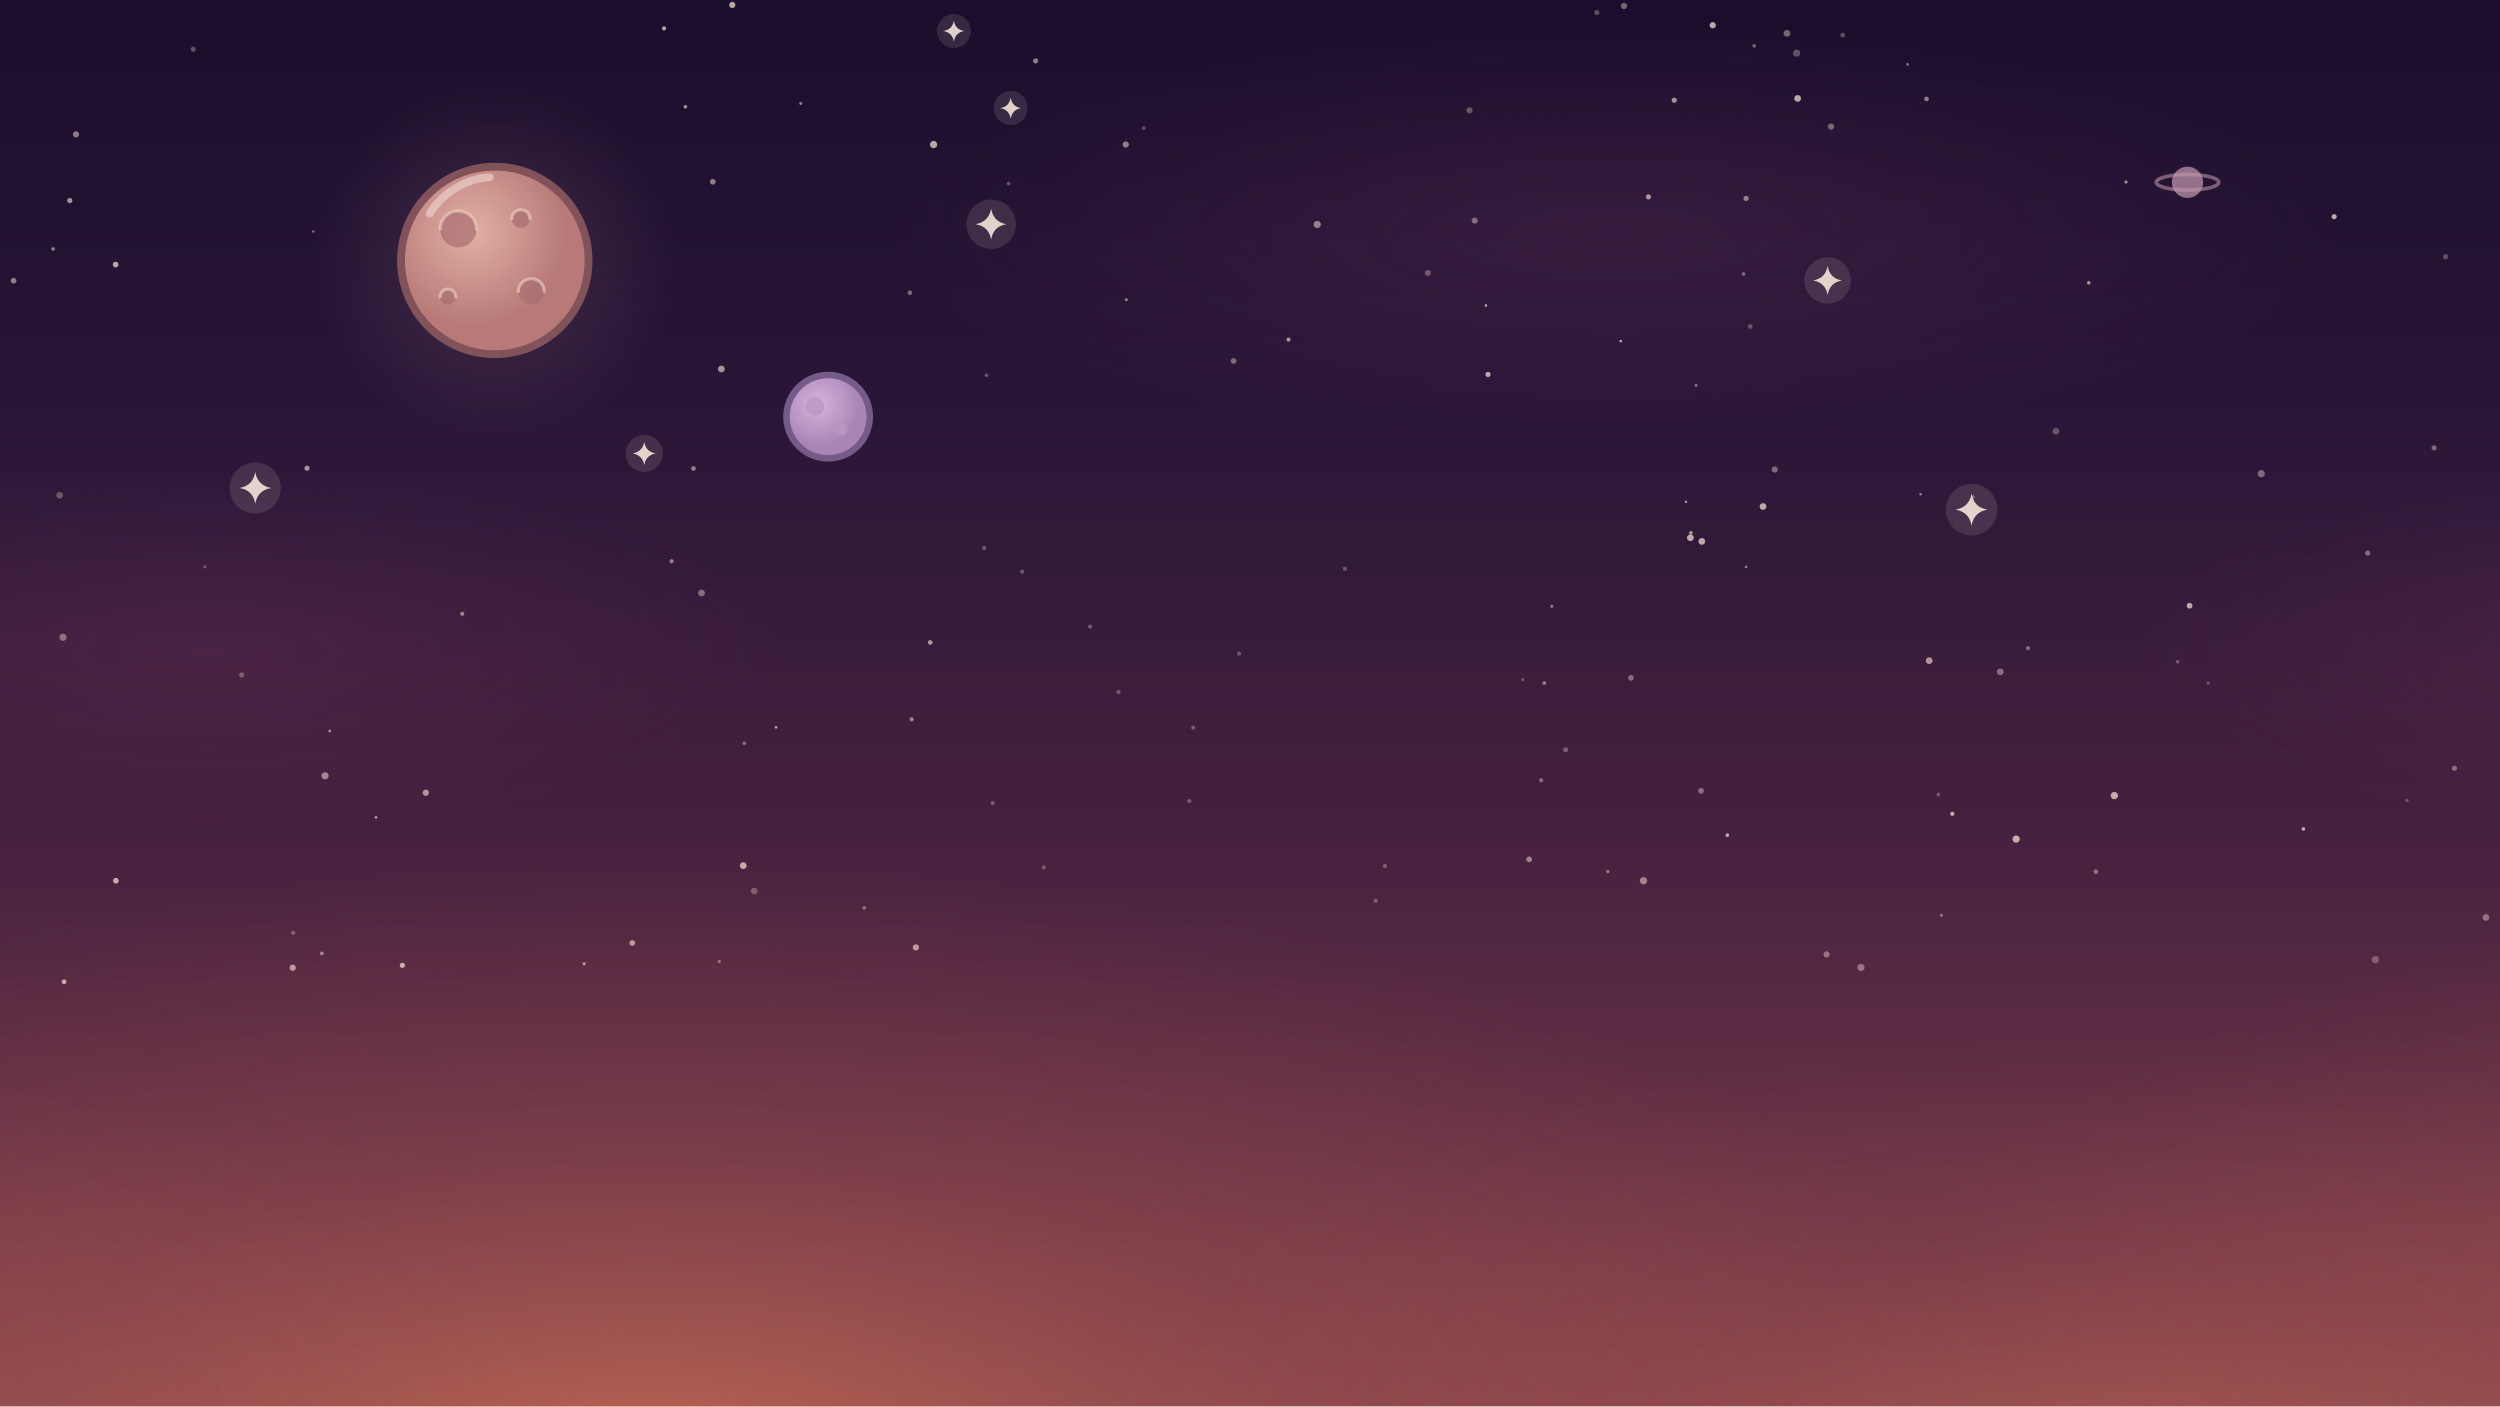
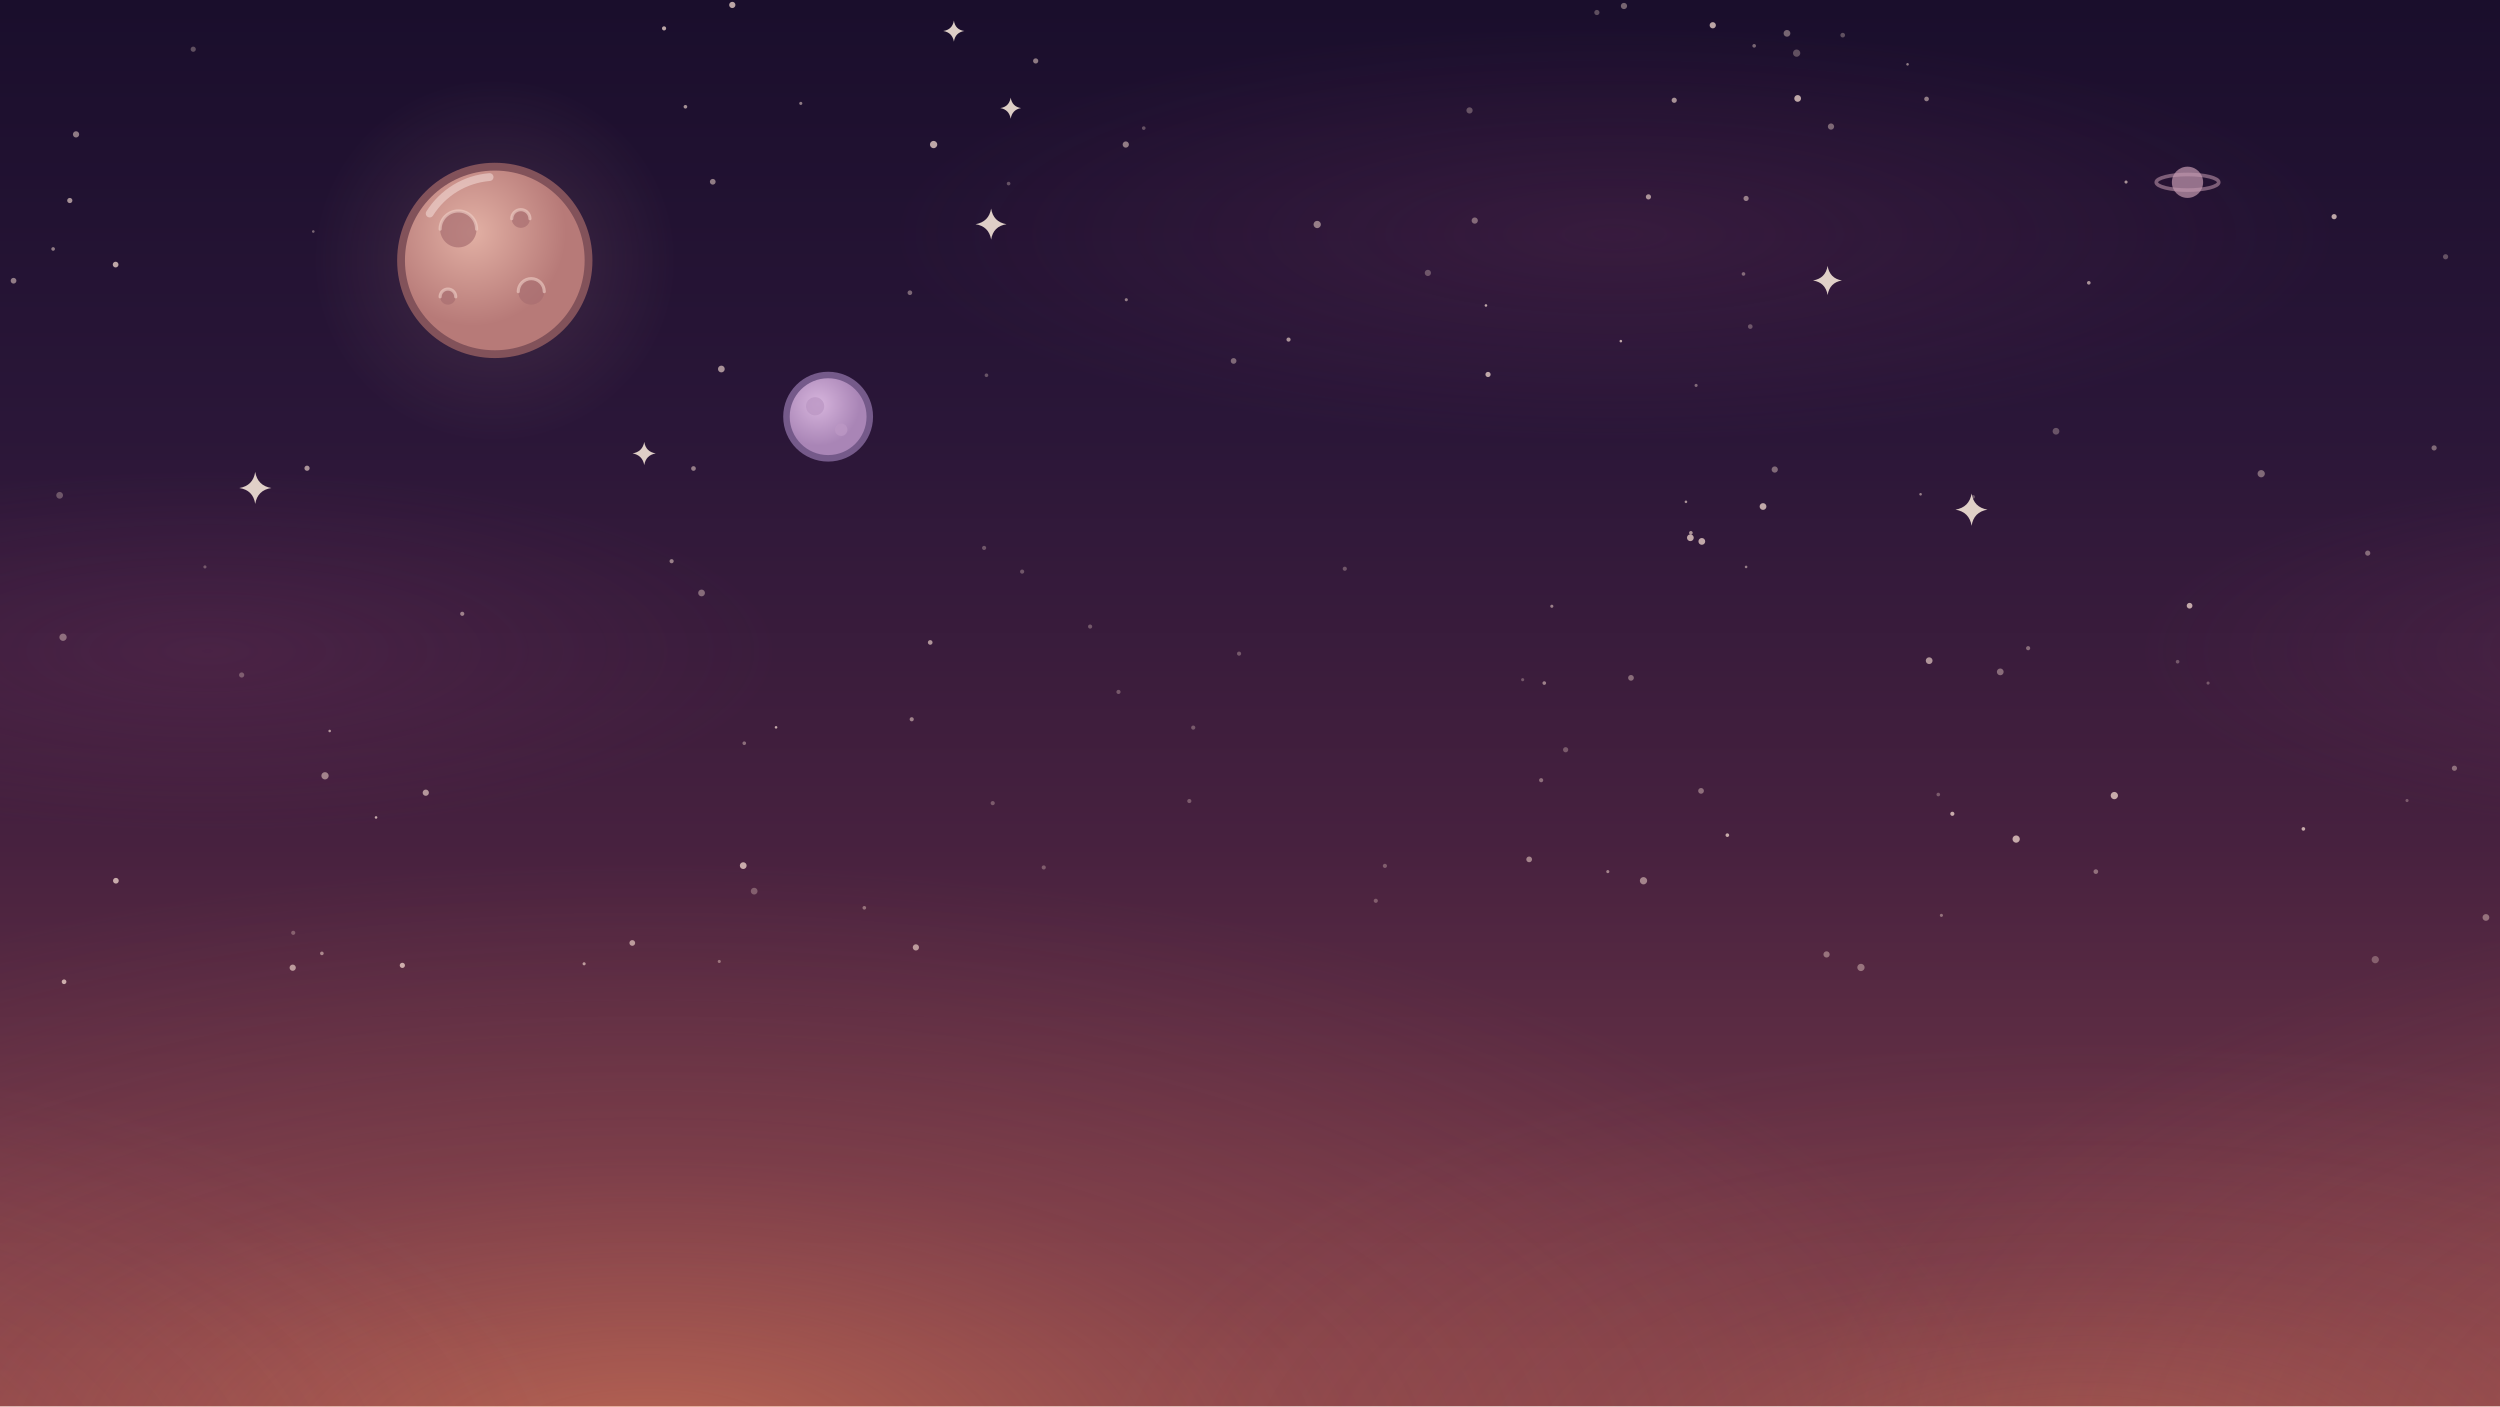
<svg xmlns="http://www.w3.org/2000/svg" width="960" height="540" viewBox="0 0 960 540">
  <defs>
    <linearGradient id="ds" x1="0" y1="0" x2="0" y2="1">
      <stop offset="0" stop-color="#1a0e2c" />
      <stop offset="0.3" stop-color="#2a1638" />
      <stop offset="0.6" stop-color="#47213f" />
      <stop offset="0.85" stop-color="#6c3446" />
      <stop offset="1" stop-color="#7e3e48" />
    </linearGradient>
    <radialGradient id="dglow">
      <stop offset="0" stop-color="#f08a5d" stop-opacity="0.5" />
      <stop offset="0.5" stop-color="#d0705a" stop-opacity="0.18" />
      <stop offset="1" stop-color="#d0705a" stop-opacity="0" />
    </radialGradient>
    <radialGradient id="dn1">
      <stop offset="0" stop-color="#8a3e6a" stop-opacity="0.2" />
      <stop offset="0.55" stop-color="#8a3e6a" stop-opacity="0.09" />
      <stop offset="1" stop-color="#8a3e6a" stop-opacity="0" />
    </radialGradient>
    <radialGradient id="dm1" cx="0.38" cy="0.35">
      <stop offset="0" stop-color="#e2b0a4" />
      <stop offset="1" stop-color="#b77a78" />
    </radialGradient>
    <radialGradient id="dm2" cx="0.38" cy="0.35">
      <stop offset="0" stop-color="#d6b4dc" />
      <stop offset="1" stop-color="#a985b6" />
    </radialGradient>
    <radialGradient id="dmg">
      <stop offset="0" stop-color="#f0b8b0" stop-opacity="0.2" />
      <stop offset="0.45" stop-color="#f0b8b0" stop-opacity="0.08" />
      <stop offset="1" stop-color="#f0b8b0" stop-opacity="0" />
    </radialGradient>
  </defs>
  <rect x="0" y="0" width="960" height="540" fill="url(#ds)" />
  <ellipse cx="620" cy="90" rx="280" ry="80" fill="url(#dn1)" />
  <ellipse cx="80" cy="250" rx="220" ry="70" fill="url(#dn1)" />
  <ellipse cx="1040" cy="250" rx="220" ry="70" fill="url(#dn1)" />
  <ellipse cx="250" cy="560" rx="520" ry="230" fill="url(#dglow)" />
  <ellipse cx="1210" cy="560" rx="520" ry="230" fill="url(#dglow)" />
  <ellipse cx="-160" cy="570" rx="380" ry="170" fill="url(#dglow)" opacity="0.6" />
  <ellipse cx="800" cy="570" rx="380" ry="170" fill="url(#dglow)" opacity="0.6" />
  <circle cx="123.6" cy="366.1" r="0.7" fill="#ffe6d8" opacity="0.5" />
  <circle cx="349.4" cy="112.4" r="0.9" fill="#ffe6d8" opacity="0.4" />
  <circle cx="263.2" cy="41" r="0.7" fill="#ffe6d8" opacity="0.6" />
  <circle cx="593" cy="262.3" r="0.7" fill="#ffe6d8" opacity="0.5" />
  <circle cx="112.6" cy="358.2" r="0.8" fill="#ffe6d8" opacity="0.3" />
  <circle cx="739.8" cy="38" r="0.9" fill="#ffe6d8" opacity="0.5" />
  <circle cx="690.3" cy="37.8" r="1.3" fill="#ffe6d8" opacity="0.7" />
  <circle cx="617.4" cy="334.7" r="0.6" fill="#ffe6d8" opacity="0.5" />
  <circle cx="276.2" cy="369.2" r="0.6" fill="#ffe6d8" opacity="0.4" />
  <circle cx="351.7" cy="363.8" r="1.2" fill="#ffe6d8" opacity="0.6" />
  <circle cx="757.7" cy="190.8" r="0.7" fill="#ffe6d8" opacity="0.3" />
  <circle cx="649.1" cy="206.5" r="1.3" fill="#ffe6d8" opacity="0.7" />
  <circle cx="144.4" cy="313.9" r="0.5" fill="#ffe6d8" opacity="0.7" />
  <circle cx="571.4" cy="143.8" r="1" fill="#ffe6d8" opacity="0.7" />
  <circle cx="942.5" cy="295" r="1" fill="#ffe6d8" opacity="0.4" />
  <circle cx="381.2" cy="308.4" r="0.8" fill="#ffe6d8" opacity="0.3" />
  <circle cx="400.8" cy="333.1" r="0.8" fill="#ffe6d8" opacity="0.3" />
  <circle cx="740.8" cy="253.7" r="1.3" fill="#ffe6d8" opacity="0.6" />
  <circle cx="642.9" cy="38.5" r="1" fill="#ffe6d8" opacity="0.6" />
  <circle cx="868.3" cy="181.9" r="1.4" fill="#ffe6d8" opacity="0.4" />
  <circle cx="701.4" cy="366.5" r="1.2" fill="#ffe6d8" opacity="0.4" />
  <circle cx="673.6" cy="17.6" r="0.7" fill="#ffe6d8" opacity="0.4" />
  <circle cx="177.5" cy="235.7" r="0.8" fill="#ffe6d8" opacity="0.5" />
  <circle cx="26.8" cy="77" r="1" fill="#ffe6d8" opacity="0.6" />
  <circle cx="350.1" cy="276.2" r="0.8" fill="#ffe6d8" opacity="0.5" />
  <circle cx="257.9" cy="215.5" r="0.8" fill="#ffe6d8" opacity="0.5" />
  <circle cx="622.4" cy="131" r="0.5" fill="#ffe6d8" opacity="0.7" />
  <circle cx="429.5" cy="265.7" r="0.8" fill="#ffe6d8" opacity="0.3" />
  <circle cx="78.7" cy="217.7" r="0.6" fill="#ffe6d8" opacity="0.3" />
  <circle cx="273.7" cy="69.8" r="1.1" fill="#ffe6d8" opacity="0.5" />
  <circle cx="505.8" cy="86.2" r="1.4" fill="#ffe6d8" opacity="0.5" />
  <circle cx="653.5" cy="207.9" r="1.3" fill="#ffe6d8" opacity="0.7" />
  <circle cx="670.5" cy="217.7" r="0.5" fill="#ffe6d8" opacity="0.5" />
  <circle cx="595.9" cy="232.8" r="0.6" fill="#ffe6d8" opacity="0.5" />
  <circle cx="954.6" cy="352.3" r="1.3" fill="#ffe6d8" opacity="0.4" />
  <circle cx="651.3" cy="148" r="0.6" fill="#ffe6d8" opacity="0.4" />
  <circle cx="677" cy="194.5" r="1.3" fill="#ffe6d8" opacity="0.7" />
  <circle cx="912.1" cy="368.5" r="1.4" fill="#ffe6d8" opacity="0.3" />
  <circle cx="707.6" cy="13.5" r="0.9" fill="#ffe6d8" opacity="0.3" />
  <circle cx="649.3" cy="204.6" r="0.7" fill="#ffe6d8" opacity="0.6" />
  <circle cx="277" cy="141.7" r="1.3" fill="#ffe6d8" opacity="0.6" />
  <circle cx="689.9" cy="20.4" r="1.4" fill="#ffe6d8" opacity="0.3" />
  <circle cx="163.5" cy="304.4" r="1.2" fill="#ffe6d8" opacity="0.6" />
  <circle cx="494.8" cy="130.4" r="0.8" fill="#ffe6d8" opacity="0.6" />
  <circle cx="418.6" cy="240.6" r="0.8" fill="#ffe6d8" opacity="0.3" />
  <circle cx="126.6" cy="280.7" r="0.5" fill="#ffe6d8" opacity="0.6" />
  <circle cx="112.4" cy="371.6" r="1.2" fill="#ffe6d8" opacity="0.6" />
  <circle cx="432.5" cy="115.1" r="0.6" fill="#ffe6d8" opacity="0.5" />
  <circle cx="633" cy="75.6" r="1" fill="#ffe6d8" opacity="0.6" />
  <circle cx="811.9" cy="305.5" r="1.4" fill="#ffe6d8" opacity="0.7" />
  <circle cx="884.5" cy="318.3" r="0.7" fill="#ffe6d8" opacity="0.7" />
  <circle cx="357.2" cy="246.7" r="0.9" fill="#ffe6d8" opacity="0.6" />
  <circle cx="531.8" cy="332.5" r="0.8" fill="#ffe6d8" opacity="0.3" />
  <circle cx="298" cy="279.3" r="0.5" fill="#ffe6d8" opacity="0.7" />
  <circle cx="669.5" cy="105.2" r="0.7" fill="#ffe6d8" opacity="0.4" />
  <circle cx="714.6" cy="371.5" r="1.4" fill="#ffe6d8" opacity="0.4" />
  <circle cx="387.3" cy="70.5" r="0.7" fill="#ffe6d8" opacity="0.3" />
  <circle cx="44.5" cy="338.2" r="1.1" fill="#ffe6d8" opacity="0.7" />
  <circle cx="703.1" cy="48.6" r="1.2" fill="#ffe6d8" opacity="0.4" />
  <circle cx="626.3" cy="260.3" r="1.1" fill="#ffe6d8" opacity="0.4" />
  <circle cx="432.3" cy="55.5" r="1.2" fill="#ffe6d8" opacity="0.5" />
  <circle cx="266.3" cy="179.9" r="0.9" fill="#ffe6d8" opacity="0.5" />
  <circle cx="564.3" cy="42.4" r="1.2" fill="#ffe6d8" opacity="0.3" />
  <circle cx="92.8" cy="259.2" r="1" fill="#ffe6d8" opacity="0.3" />
  <circle cx="120.3" cy="88.9" r="0.5" fill="#ffe6d8" opacity="0.4" />
  <circle cx="224.3" cy="370.1" r="0.6" fill="#ffe6d8" opacity="0.6" />
  <circle cx="647.4" cy="192.7" r="0.5" fill="#ffe6d8" opacity="0.6" />
  <circle cx="124.8" cy="297.9" r="1.4" fill="#ffe6d8" opacity="0.5" />
  <circle cx="909.2" cy="212.4" r="1" fill="#ffe6d8" opacity="0.4" />
  <circle cx="392.5" cy="219.5" r="0.8" fill="#ffe6d8" opacity="0.3" />
  <circle cx="458.2" cy="279.4" r="0.8" fill="#ffe6d8" opacity="0.3" />
  <circle cx="601.2" cy="287.9" r="1" fill="#ffe6d8" opacity="0.3" />
  <circle cx="439.2" cy="49.2" r="0.7" fill="#ffe6d8" opacity="0.3" />
  <circle cx="816.4" cy="69.9" r="0.6" fill="#ffe6d8" opacity="0.6" />
  <circle cx="778.8" cy="248.9" r="0.8" fill="#ffe6d8" opacity="0.4" />
  <circle cx="117.9" cy="179.8" r="1" fill="#ffe6d8" opacity="0.6" />
  <circle cx="570.6" cy="117.3" r="0.5" fill="#ffe6d8" opacity="0.7" />
  <circle cx="24.6" cy="377" r="0.9" fill="#ffe6d8" opacity="0.7" />
  <circle cx="670.5" cy="76.2" r="1" fill="#ffe6d8" opacity="0.5" />
  <circle cx="802.1" cy="108.6" r="0.7" fill="#ffe6d8" opacity="0.6" />
  <circle cx="528.3" cy="345.9" r="0.8" fill="#ffe6d8" opacity="0.3" />
  <circle cx="307.5" cy="39.7" r="0.6" fill="#ffe6d8" opacity="0.5" />
  <circle cx="285.8" cy="285.4" r="0.7" fill="#ffe6d8" opacity="0.4" />
  <circle cx="789.5" cy="165.6" r="1.3" fill="#ffe6d8" opacity="0.3" />
  <circle cx="774.2" cy="322.2" r="1.4" fill="#ffe6d8" opacity="0.7" />
  <circle cx="657.7" cy="9.7" r="1.2" fill="#ffe6d8" opacity="0.7" />
  <circle cx="74.2" cy="18.9" r="1" fill="#ffe6d8" opacity="0.3" />
  <circle cx="255" cy="10.9" r="0.8" fill="#ffe6d8" opacity="0.7" />
  <circle cx="285.4" cy="332.4" r="1.3" fill="#ffe6d8" opacity="0.7" />
  <circle cx="548.3" cy="104.8" r="1.2" fill="#ffe6d8" opacity="0.3" />
  <circle cx="613.2" cy="4.8" r="1" fill="#ffe6d8" opacity="0.3" />
  <circle cx="836.2" cy="254.1" r="0.7" fill="#ffe6d8" opacity="0.3" />
  <circle cx="840.8" cy="232.6" r="1.1" fill="#ffe6d8" opacity="0.7" />
  <circle cx="584.7" cy="261" r="0.6" fill="#ffe6d8" opacity="0.3" />
  <circle cx="331.9" cy="348.6" r="0.7" fill="#ffe6d8" opacity="0.4" />
  <circle cx="939.1" cy="98.6" r="1" fill="#ffe6d8" opacity="0.3" />
  <circle cx="768.1" cy="258" r="1.3" fill="#ffe6d8" opacity="0.4" />
  <circle cx="397.7" cy="23.4" r="1" fill="#ffe6d8" opacity="0.5" />
  <circle cx="566.3" cy="84.7" r="1.2" fill="#ffe6d8" opacity="0.4" />
  <circle cx="289.6" cy="342.2" r="1.3" fill="#ffe6d8" opacity="0.3" />
  <circle cx="686.2" cy="12.8" r="1.3" fill="#ffe6d8" opacity="0.4" />
  <circle cx="29.2" cy="51.6" r="1.2" fill="#ffe6d8" opacity="0.5" />
  <circle cx="744.3" cy="305.1" r="0.7" fill="#ffe6d8" opacity="0.3" />
  <circle cx="663.3" cy="320.7" r="0.7" fill="#ffe6d8" opacity="0.7" />
  <circle cx="24.2" cy="244.7" r="1.4" fill="#ffe6d8" opacity="0.4" />
  <circle cx="44.4" cy="101.6" r="1.1" fill="#ffe6d8" opacity="0.7" />
  <circle cx="924.3" cy="307.4" r="0.6" fill="#ffe6d8" opacity="0.3" />
  <circle cx="377.9" cy="210.4" r="0.8" fill="#ffe6d8" opacity="0.3" />
  <circle cx="587.2" cy="330" r="1.1" fill="#ffe6d8" opacity="0.5" />
  <circle cx="737.5" cy="189.8" r="0.5" fill="#ffe6d8" opacity="0.5" />
  <circle cx="516.4" cy="218.4" r="0.8" fill="#ffe6d8" opacity="0.3" />
  <circle cx="672.1" cy="125.4" r="0.9" fill="#ffe6d8" opacity="0.3" />
  <circle cx="745.5" cy="351.5" r="0.6" fill="#ffe6d8" opacity="0.4" />
  <circle cx="804.8" cy="334.7" r="0.9" fill="#ffe6d8" opacity="0.4" />
  <circle cx="5.2" cy="107.8" r="1.1" fill="#ffe6d8" opacity="0.5" />
  <circle cx="591.8" cy="299.6" r="0.8" fill="#ffe6d8" opacity="0.4" />
  <circle cx="475.8" cy="251" r="0.8" fill="#ffe6d8" opacity="0.3" />
  <circle cx="681.5" cy="180.3" r="1.2" fill="#ffe6d8" opacity="0.4" />
  <circle cx="22.9" cy="190.2" r="1.3" fill="#ffe6d8" opacity="0.3" />
  <circle cx="242.8" cy="362.1" r="1.1" fill="#ffe6d8" opacity="0.6" />
  <circle cx="934.7" cy="172" r="1" fill="#ffe6d8" opacity="0.4" />
  <circle cx="20.4" cy="95.6" r="0.7" fill="#ffe6d8" opacity="0.5" />
  <circle cx="456.7" cy="307.6" r="0.8" fill="#ffe6d8" opacity="0.3" />
  <circle cx="473.7" cy="138.6" r="1.1" fill="#ffe6d8" opacity="0.4" />
  <circle cx="732.5" cy="24.7" r="0.5" fill="#ffe6d8" opacity="0.5" />
  <circle cx="631.1" cy="338.2" r="1.4" fill="#ffe6d8" opacity="0.5" />
  <circle cx="653.2" cy="303.7" r="1.1" fill="#ffe6d8" opacity="0.4" />
  <circle cx="281.2" cy="1.9" r="1.2" fill="#ffe6d8" opacity="0.7" />
  <circle cx="896.3" cy="83.2" r="1" fill="#ffe6d8" opacity="0.7" />
  <circle cx="623.6" cy="2.3" r="1.2" fill="#ffe6d8" opacity="0.4" />
  <circle cx="358.5" cy="55.5" r="1.4" fill="#ffe6d8" opacity="0.7" />
  <circle cx="749.7" cy="312.5" r="0.8" fill="#ffe6d8" opacity="0.7" />
  <circle cx="378.8" cy="144.1" r="0.7" fill="#ffe6d8" opacity="0.3" />
  <circle cx="154.5" cy="370.7" r="1" fill="#ffe6d8" opacity="0.7" />
  <circle cx="847.9" cy="262.3" r="0.6" fill="#ffe6d8" opacity="0.3" />
  <circle cx="269.4" cy="227.7" r="1.3" fill="#ffe6d8" opacity="0.4" />
-   <circle cx="380.6" cy="86.1" r="9.5" fill="#fff0e0" opacity="0.12" />
  <path d="M380.6 80.1Q381.4 85.2 386.5 86.1Q381.4 86.9 380.6 92Q379.7 86.9 374.6 86.1Q379.7 85.2 380.6 80.1Z" fill="#fff0e0" opacity="0.85" />
-   <circle cx="388.1" cy="41.5" r="6.5" fill="#fff0e0" opacity="0.12" />
  <path d="M388.1 37.5Q388.7 41 392.1 41.5Q388.7 42.1 388.1 45.6Q387.5 42.1 384.1 41.5Q387.5 41 388.1 37.5Z" fill="#fff0e0" opacity="0.85" />
-   <circle cx="247.4" cy="174.1" r="7.1" fill="#fff0e0" opacity="0.12" />
  <path d="M247.4 169.7Q248 173.5 251.8 174.1Q248 174.8 247.4 178.6Q246.7 174.8 242.9 174.1Q246.7 173.5 247.4 169.7Z" fill="#fff0e0" opacity="0.85" />
-   <circle cx="98" cy="187.4" r="9.8" fill="#fff0e0" opacity="0.12" />
  <path d="M98 181.2Q98.9 186.5 104.2 187.4Q98.9 188.2 98 193.5Q97.2 188.2 91.9 187.4Q97.2 186.5 98 181.2Z" fill="#fff0e0" opacity="0.85" />
-   <circle cx="757.1" cy="195.7" r="9.9" fill="#fff0e0" opacity="0.12" />
  <path d="M757.1 189.5Q757.9 194.8 763.2 195.7Q757.9 196.6 757.1 201.9Q756.2 196.6 750.9 195.7Q756.2 194.8 757.1 189.5Z" fill="#fff0e0" opacity="0.85" />
-   <circle cx="366.3" cy="11.9" r="6.5" fill="#fff0e0" opacity="0.12" />
  <path d="M366.3 7.9Q366.8 11.4 370.3 11.9Q366.8 12.5 366.3 16Q365.7 12.5 362.2 11.9Q365.7 11.4 366.3 7.9Z" fill="#fff0e0" opacity="0.85" />
-   <circle cx="701.8" cy="107.7" r="8.9" fill="#fff0e0" opacity="0.12" />
  <path d="M701.8 102.1Q702.6 106.9 707.3 107.7Q702.6 108.5 701.8 113.3Q701 108.5 696.2 107.7Q701 106.9 701.8 102.1Z" fill="#fff0e0" opacity="0.85" />
  <circle cx="190" cy="100" r="70" fill="url(#dmg)" />
  <circle cx="190" cy="100" r="36" fill="url(#dm1)" stroke="#82525a" stroke-width="3" stroke-linejoin="round" stroke-linecap="round" />
  <circle cx="176" cy="88" r="7" fill="#a86e70" opacity="0.7" />
  <path d="M169 88A7 7 0 0 1 183 88" fill="none" stroke="#f0d0c8" stroke-width="1.2" stroke-linejoin="round" stroke-linecap="round" opacity="0.6" />
  <circle cx="204" cy="112" r="5" fill="#a86e70" opacity="0.7" />
  <path d="M199 112A5 5 0 0 1 209 112" fill="none" stroke="#f0d0c8" stroke-width="1.2" stroke-linejoin="round" stroke-linecap="round" opacity="0.6" />
  <circle cx="200" cy="84" r="3.5" fill="#a86e70" opacity="0.7" />
  <path d="M196.5 84A3.5 3.5 0 0 1 203.5 84" fill="none" stroke="#f0d0c8" stroke-width="1.2" stroke-linejoin="round" stroke-linecap="round" opacity="0.6" />
  <circle cx="172" cy="114" r="3" fill="#a86e70" opacity="0.7" />
  <path d="M169 114A3 3 0 0 1 175 114" fill="none" stroke="#f0d0c8" stroke-width="1.2" stroke-linejoin="round" stroke-linecap="round" opacity="0.6" />
  <path d="M165 82A30 30 0 0 1 188 68" fill="none" stroke="#f8e4e0" stroke-width="3" stroke-linejoin="round" stroke-linecap="round" opacity="0.5" />
  <circle cx="318" cy="160" r="16" fill="url(#dm2)" stroke="#755a8a" stroke-width="2.5" stroke-linejoin="round" stroke-linecap="round" />
  <circle cx="313" cy="156" r="3.5" fill="#bb97c4" opacity="0.8" />
  <circle cx="323" cy="165" r="2.4" fill="#bb97c4" opacity="0.8" />
  <circle cx="840" cy="70" r="6" fill="#c49ab0" opacity="0.7" />
  <ellipse cx="840" cy="70" rx="12" ry="3" fill="none" stroke="#c49ab0" stroke-width="1.4" stroke-linejoin="round" stroke-linecap="round" opacity="0.55" />
</svg>
